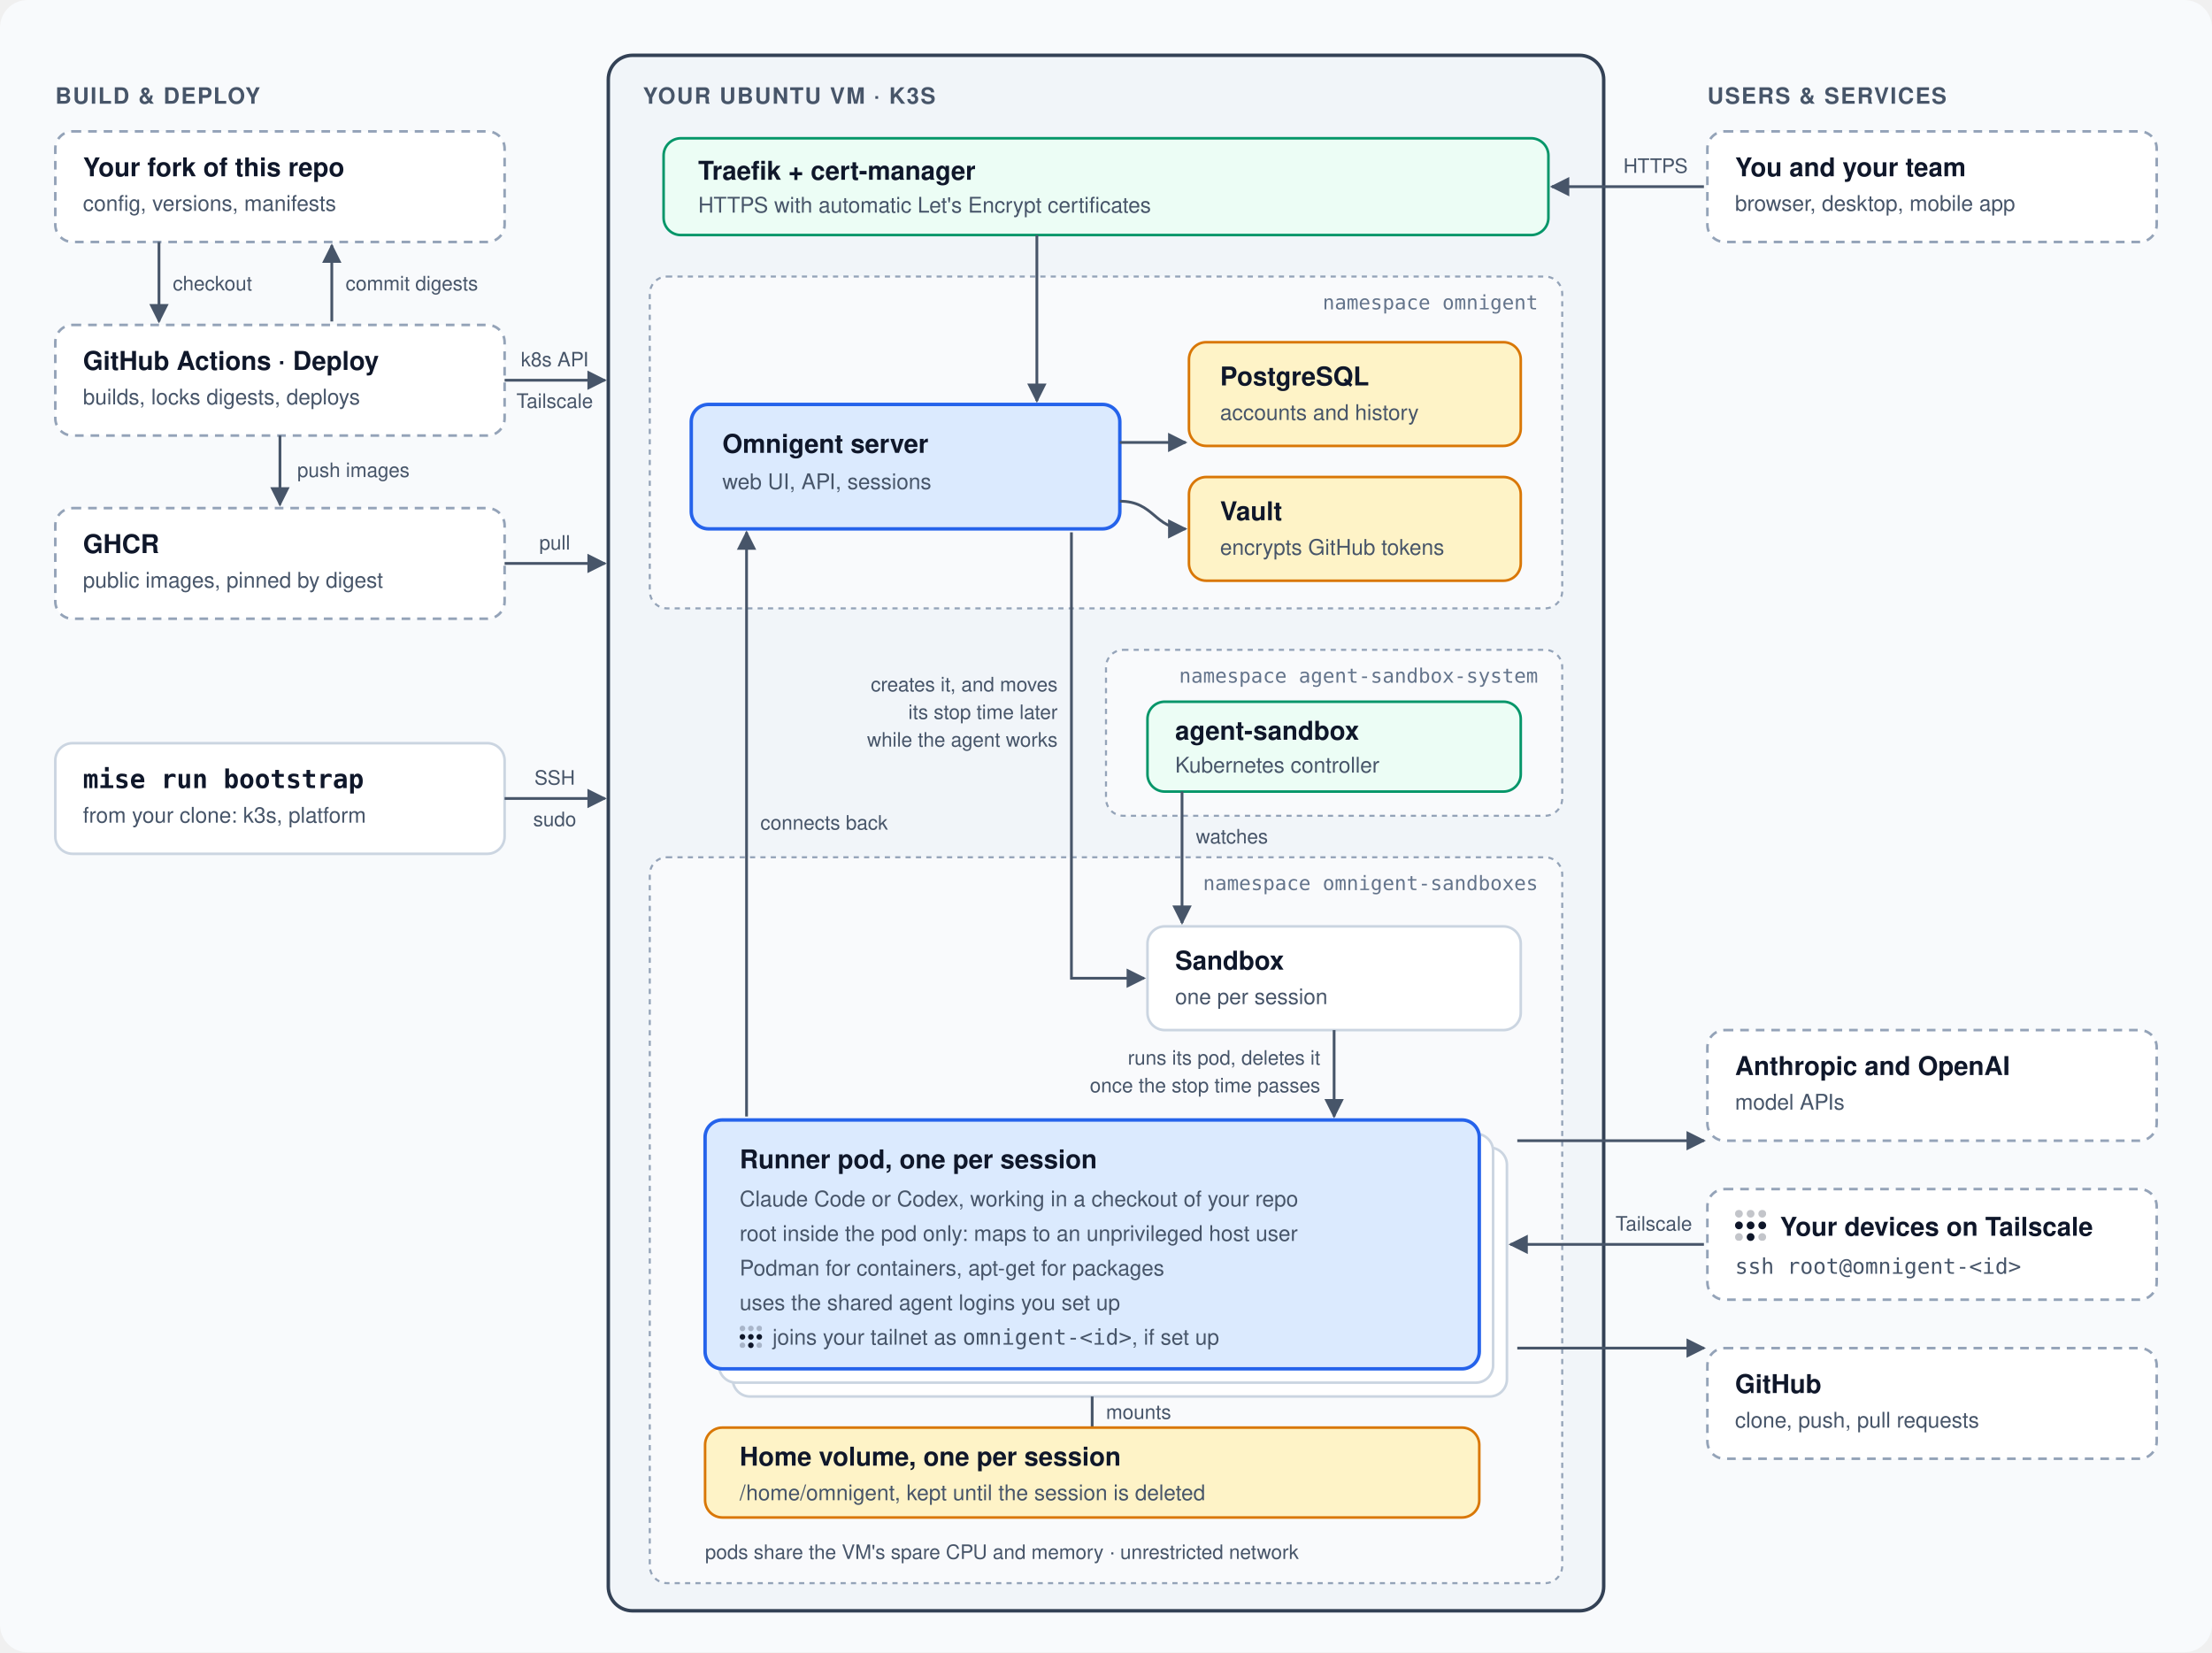
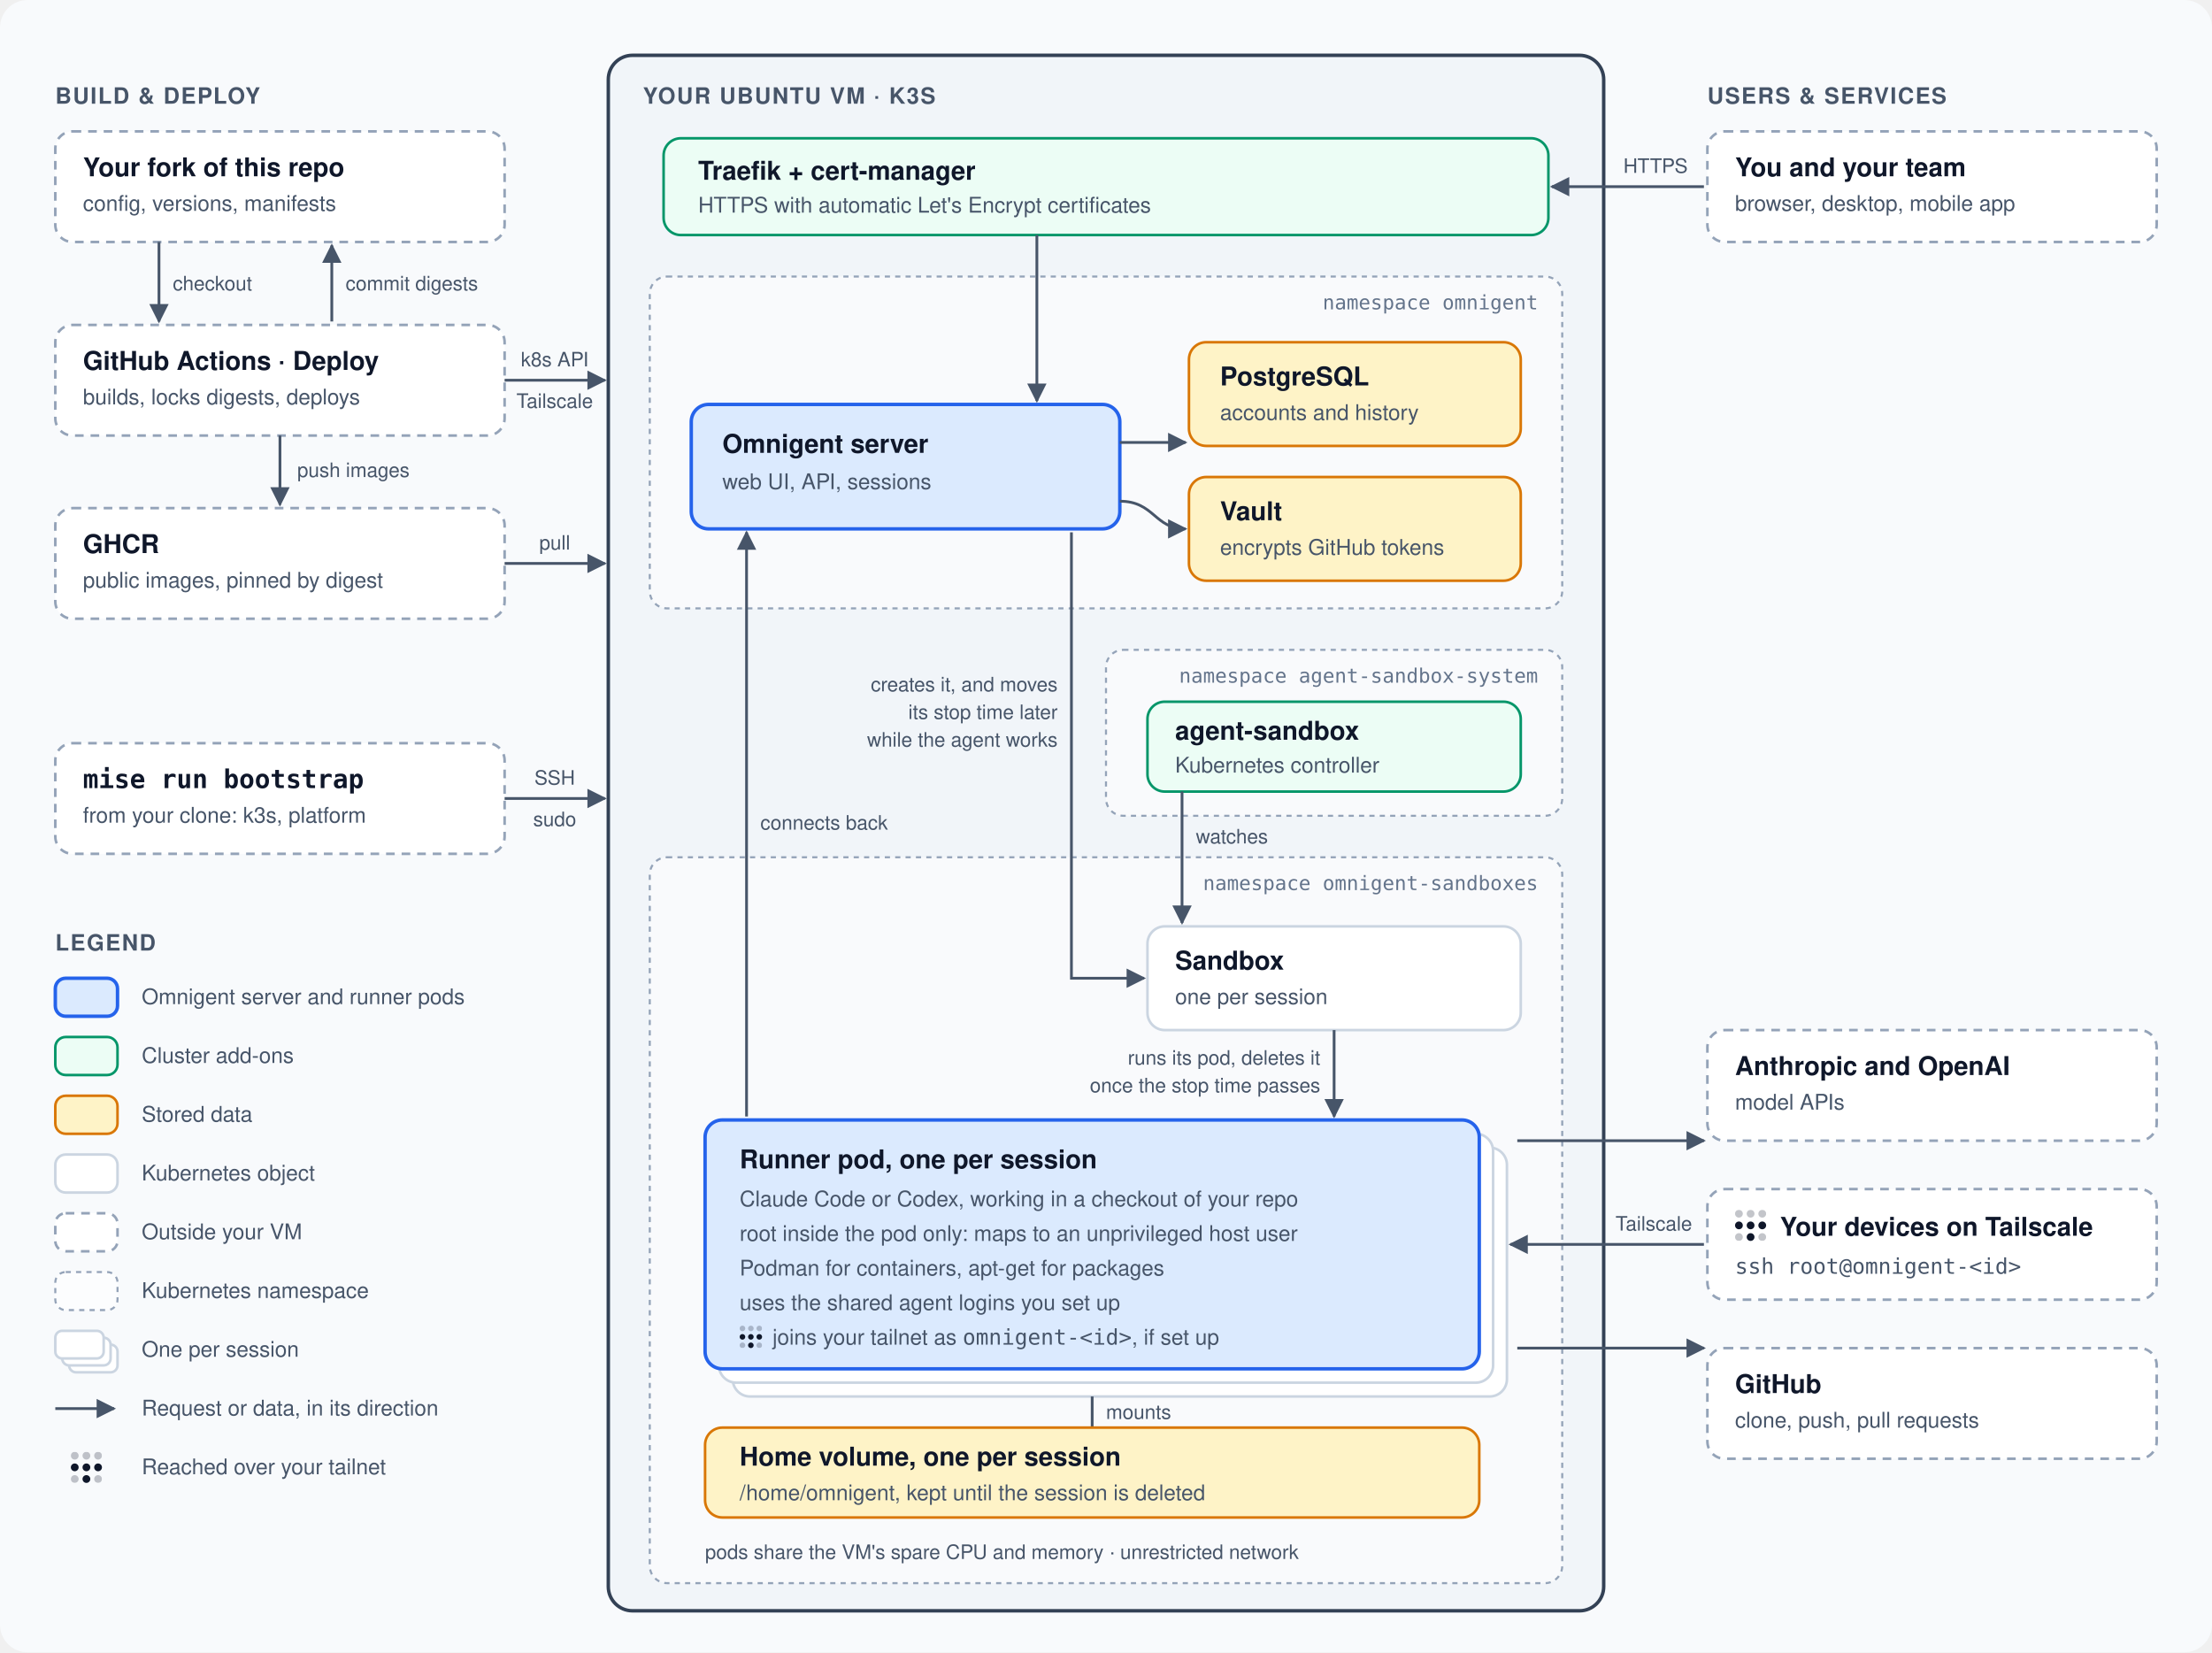
<svg xmlns="http://www.w3.org/2000/svg" viewBox="0 40 1280 956" width="1280" height="956" role="img" aria-labelledby="t d">
  <style>
    .bg { fill: #f8fafc; }
    .card { fill: #ffffff; stroke: #cbd5e1; stroke-width: 1.5; }
    .ext { fill: #ffffff; stroke: #94a3b8; stroke-width: 1.5; stroke-dasharray: 5 4; }
    .vm { fill: #f1f5f9; stroke: #334155; stroke-width: 2; }
    .ns { fill: #ffffff; fill-opacity: .55; stroke: #94a3b8; stroke-width: 1.2; stroke-dasharray: 3 3; }
    .accent { fill: #dbeafe; stroke: #2563eb; stroke-width: 2; }
    .store { fill: #fef3c7; stroke: #d97706; stroke-width: 1.5; }
    .edge { fill: #ecfdf5; stroke: #059669; stroke-width: 1.5; }
    .line { fill: none; stroke: #475569; stroke-width: 1.6; }
    .head { fill: #475569; }
    text { font-family: -apple-system, BlinkMacSystemFont, "Segoe UI", Helvetica, Arial, sans-serif; fill: #0f172a; }
    .h { font-size: 13px; font-weight: 700; letter-spacing: .06em; fill: #475569; }
    .title { font-size: 15px; font-weight: 650; }
    .sub { font-size: 12.5px; fill: #475569; }
    .lbl { font-size: 11.5px; fill: #475569; }
    .nslbl { font-size: 11.5px; fill: #64748b; font-family: ui-monospace, SFMono-Regular, Menlo, monospace; }
    .mono { font-family: ui-monospace, SFMono-Regular, Menlo, monospace; }
    .tsdot { fill: #0f172a; }
    .faded { opacity: .25; }
    @media (prefers-color-scheme: dark) {
      .bg { fill: #0f172a; }
      .card, .ext { fill: #1e293b; stroke: #475569; }
      .vm { fill: #111c2e; stroke: #94a3b8; }
      .ns { fill: #1e293b; fill-opacity: .45; stroke: #475569; }
      .accent { fill: #1e3a8a; stroke: #60a5fa; }
      .store { fill: #422006; stroke: #f59e0b; }
      .edge { fill: #052e2b; stroke: #34d399; }
      .line { stroke: #94a3b8; }
      .head { fill: #94a3b8; }
      text { fill: #e2e8f0; }
      .h, .sub, .lbl { fill: #94a3b8; }
      .nslbl { fill: #94a3b8; }
      .tsdot { fill: #e2e8f0; }
    }
  </style>
  <defs>
    <symbol id="ts" viewBox="0 0 24 24">
      <circle class="tsdot faded" cx="3" cy="3" r="3" />
      <circle class="tsdot faded" cx="12" cy="3" r="3" />
      <circle class="tsdot faded" cx="21" cy="3" r="3" />
      <circle class="tsdot" cx="3" cy="12" r="3" />
      <circle class="tsdot" cx="12" cy="12" r="3" />
      <circle class="tsdot" cx="21" cy="12" r="3" />
      <circle class="tsdot faded" cx="3" cy="21" r="3" />
      <circle class="tsdot" cx="12" cy="21" r="3" />
      <circle class="tsdot faded" cx="21" cy="21" r="3" />
    </symbol>
    <marker id="a" viewBox="0 0 10 10" refX="9" refY="5" markerWidth="7" markerHeight="7" orient="auto-start-reverse">
      <path class="head" d="M0 0 L10 5 L0 10 z" />
    </marker>
  </defs>
  <rect class="bg" y="40" width="1280" height="956" rx="16" />
  <text class="h" x="32" y="100">BUILD &amp; DEPLOY</text>
  <rect class="ext" x="32" y="116" width="260" height="64" rx="10" />
  <text class="title" x="48" y="142">Your fork of this repo</text>
  <text class="sub" x="48" y="162">config, versions, manifests</text>
  <rect class="ext" x="32" y="228" width="260" height="64" rx="10" />
  <text class="title" x="48" y="254">GitHub Actions · Deploy</text>
  <text class="sub" x="48" y="274">builds, locks digests, deploys</text>
  <rect class="ext" x="32" y="334" width="260" height="64" rx="10" />
  <text class="title" x="48" y="360">GHCR</text>
  <text class="sub" x="48" y="380">public images, pinned by digest</text>
-   <rect class="card" x="32" y="470" width="260" height="64" rx="10" />
+   <rect class="ext" x="32" y="470" width="260" height="64" rx="10" />
  <text class="title mono" x="48" y="496">mise run bootstrap</text>
  <text class="sub" x="48" y="516">from your clone: k3s, platform</text>
  <path class="line" d="M92 180 V226" marker-end="url(#a)" />
  <text class="lbl" x="100" y="208">checkout</text>
  <path class="line" d="M192 226 V182" marker-end="url(#a)" />
  <text class="lbl" x="200" y="208">commit digests</text>
  <path class="line" d="M162 292 V332" marker-end="url(#a)" />
  <text class="lbl" x="172" y="316">push images</text>
  <path class="line" d="M292 366 H350" marker-end="url(#a)" />
  <text class="lbl" x="321" y="358" text-anchor="middle">pull</text>
  <path class="line" d="M292 502 H350" marker-end="url(#a)" />
  <text class="lbl" x="321" y="494" text-anchor="middle">SSH</text>
  <text class="lbl" x="321" y="518" text-anchor="middle">sudo</text>
  <path class="line" d="M292 260 H350" marker-end="url(#a)" />
  <text class="lbl" x="321" y="252" text-anchor="middle">k8s API</text>
  <text class="lbl" x="321" y="276" text-anchor="middle">Tailscale</text>
+   <text class="h" x="32" y="590">LEGEND</text>
+   <rect class="accent" x="32" y="606" width="36" height="22" rx="6" />
+   <text class="sub" x="82" y="621">Omnigent server and runner pods</text>
+   <rect class="edge" x="32" y="640" width="36" height="22" rx="6" />
+   <text class="sub" x="82" y="655">Cluster add-ons</text>
+   <rect class="store" x="32" y="674" width="36" height="22" rx="6" />
+   <text class="sub" x="82" y="689">Stored data</text>
+   <rect class="card" x="32" y="708" width="36" height="22" rx="6" />
+   <text class="sub" x="82" y="723">Kubernetes object</text>
+   <rect class="ext" x="32" y="742" width="36" height="22" rx="6" />
+   <text class="sub" x="82" y="757">Outside your VM</text>
+   <rect class="ns" x="32" y="776" width="36" height="22" rx="6" />
+   <text class="sub" x="82" y="791">Kubernetes namespace</text>
+   <rect class="card" x="40" y="818" width="28" height="16" rx="4" />
+   <rect class="card" x="36" y="814" width="28" height="16" rx="4" />
+   <rect class="card" x="32" y="810" width="28" height="16" rx="4" />
+   <text class="sub" x="82" y="825">One per session</text>
+   <path class="line" d="M32 855 H66" marker-end="url(#a)" />
+   <text class="sub" x="82" y="859">Request or data, in its direction</text>
+   <use href="#ts" x="41" y="880" width="18" height="18" />
+   <text class="sub" x="82" y="893">Reached over your tailnet</text>
  <rect class="vm" x="352" y="72" width="576" height="900" rx="14" />
  <text class="h" x="372" y="100">YOUR UBUNTU VM · K3S</text>
  <rect class="edge" x="384" y="120" width="512" height="56" rx="10" />
  <text class="title" x="404" y="144">Traefik + cert-manager</text>
  <text class="sub" x="404" y="163">HTTPS with automatic Let's Encrypt certificates</text>
  <rect class="ns" x="376" y="200" width="528" height="192" rx="10" />
  <text class="nslbl" x="890" y="219" text-anchor="end">namespace omnigent</text>
  <rect class="accent" x="400" y="274" width="248" height="72" rx="10" />
  <text class="title" x="418" y="302">Omnigent server</text>
  <text class="sub" x="418" y="323">web UI, API, sessions</text>
  <rect class="store" x="688" y="238" width="192" height="60" rx="10" />
  <text class="title" x="706" y="263">PostgreSQL</text>
  <text class="sub" x="706" y="283">accounts and history</text>
  <rect class="store" x="688" y="316" width="192" height="60" rx="10" />
  <text class="title" x="706" y="341">Vault</text>
  <text class="sub" x="706" y="361">encrypts GitHub tokens</text>
  <path class="line" d="M648 296 H686" marker-end="url(#a)" />
  <path class="line" d="M648 330 C668 330 668 346 686 346" marker-end="url(#a)" />
  <path class="line" d="M600 176 V272" marker-end="url(#a)" />
  <rect class="ns" x="640" y="416" width="264" height="96" rx="10" />
  <text class="nslbl" x="890" y="435" text-anchor="end">namespace agent-sandbox-system</text>
  <rect class="edge" x="664" y="446" width="216" height="52" rx="10" />
  <text class="title" x="680" y="468">agent-sandbox</text>
  <text class="sub" x="680" y="487">Kubernetes controller</text>
  <rect class="ns" x="376" y="536" width="528" height="420" rx="10" />
  <text class="nslbl" x="890" y="555" text-anchor="end">namespace omnigent-sandboxes</text>
  <rect class="card" x="664" y="576" width="216" height="60" rx="10" />
  <text class="title" x="680" y="601">Sandbox</text>
  <text class="sub" x="680" y="621">one per session</text>
  <path class="line" d="M620 348 V606 H662" marker-end="url(#a)" />
  <text class="lbl" x="612" y="440" text-anchor="end">creates it, and moves</text>
  <text class="lbl" x="612" y="456" text-anchor="end">its stop time later</text>
  <text class="lbl" x="612" y="472" text-anchor="end">while the agent works</text>
  <path class="line" d="M684 498 V574" marker-end="url(#a)" />
  <text class="lbl" x="692" y="528">watches</text>
  <path class="line" d="M772 636 V686" marker-end="url(#a)" />
  <text class="lbl" x="764" y="656" text-anchor="end">runs its pod, deletes it</text>
  <text class="lbl" x="764" y="672" text-anchor="end">once the stop time passes</text>
  <rect class="card" x="424" y="704" width="448" height="144" rx="10" />
  <rect class="card" x="416" y="696" width="448" height="144" rx="10" />
  <rect class="accent" x="408" y="688" width="448" height="144" rx="10" />
  <text class="title" x="428" y="716">Runner pod, one per session</text>
  <text class="sub" x="428" y="738">Claude Code or Codex, working in a checkout of your repo</text>
  <text class="sub" x="428" y="758">root inside the pod only: maps to an unprivileged host user</text>
  <text class="sub" x="428" y="778">Podman for containers, apt-get for packages</text>
  <text class="sub" x="428" y="798">uses the shared agent logins you set up</text>
  <use href="#ts" x="428" y="807" width="13" height="13" />
  <text class="sub" x="447" y="818">joins your tailnet as <tspan class="mono">omnigent-&lt;id&gt;</tspan>, if set up</text>
  <path class="line" d="M432 686 V348" marker-end="url(#a)" />
  <text class="lbl" x="440" y="520">connects back</text>
  <path class="line" d="M632 848 V866" />
  <text class="lbl" x="640" y="861">mounts</text>
  <rect class="store" x="408" y="866" width="448" height="52" rx="10" />
  <text class="title" x="428" y="888">Home volume, one per session</text>
  <text class="sub" x="428" y="908">/home/omnigent, kept until the session is deleted</text>
  <text class="lbl" x="408" y="942">pods share the VM's spare CPU and memory · unrestricted network</text>
  <text class="h" x="988" y="100">USERS &amp; SERVICES</text>
  <rect class="ext" x="988" y="116" width="260" height="64" rx="10" />
  <text class="title" x="1004" y="142">You and your team</text>
  <text class="sub" x="1004" y="162">browser, desktop, mobile app</text>
  <path class="line" d="M986 148 H898" marker-end="url(#a)" />
  <text class="lbl" x="958" y="140" text-anchor="middle">HTTPS</text>
  <rect class="ext" x="988" y="636" width="260" height="64" rx="10" />
  <text class="title" x="1004" y="662">Anthropic and OpenAI</text>
  <text class="sub" x="1004" y="682">model APIs</text>
  <rect class="ext" x="988" y="728" width="260" height="64" rx="10" />
  <use href="#ts" x="1004" y="740" width="18" height="18" />
  <text class="title" x="1030" y="755">Your devices on Tailscale</text>
  <text class="sub mono" x="1004" y="777">ssh root@omnigent-&lt;id&gt;</text>
  <rect class="ext" x="988" y="820" width="260" height="64" rx="10" />
  <text class="title" x="1004" y="846">GitHub</text>
  <text class="sub" x="1004" y="866">clone, push, pull requests</text>
  <path class="line" d="M878 700 H986" marker-end="url(#a)" />
  <path class="line" d="M986 760 H874" marker-end="url(#a)" />
  <text class="lbl" x="957" y="752" text-anchor="middle">Tailscale</text>
  <path class="line" d="M878 820 H986" marker-end="url(#a)" />
</svg>
